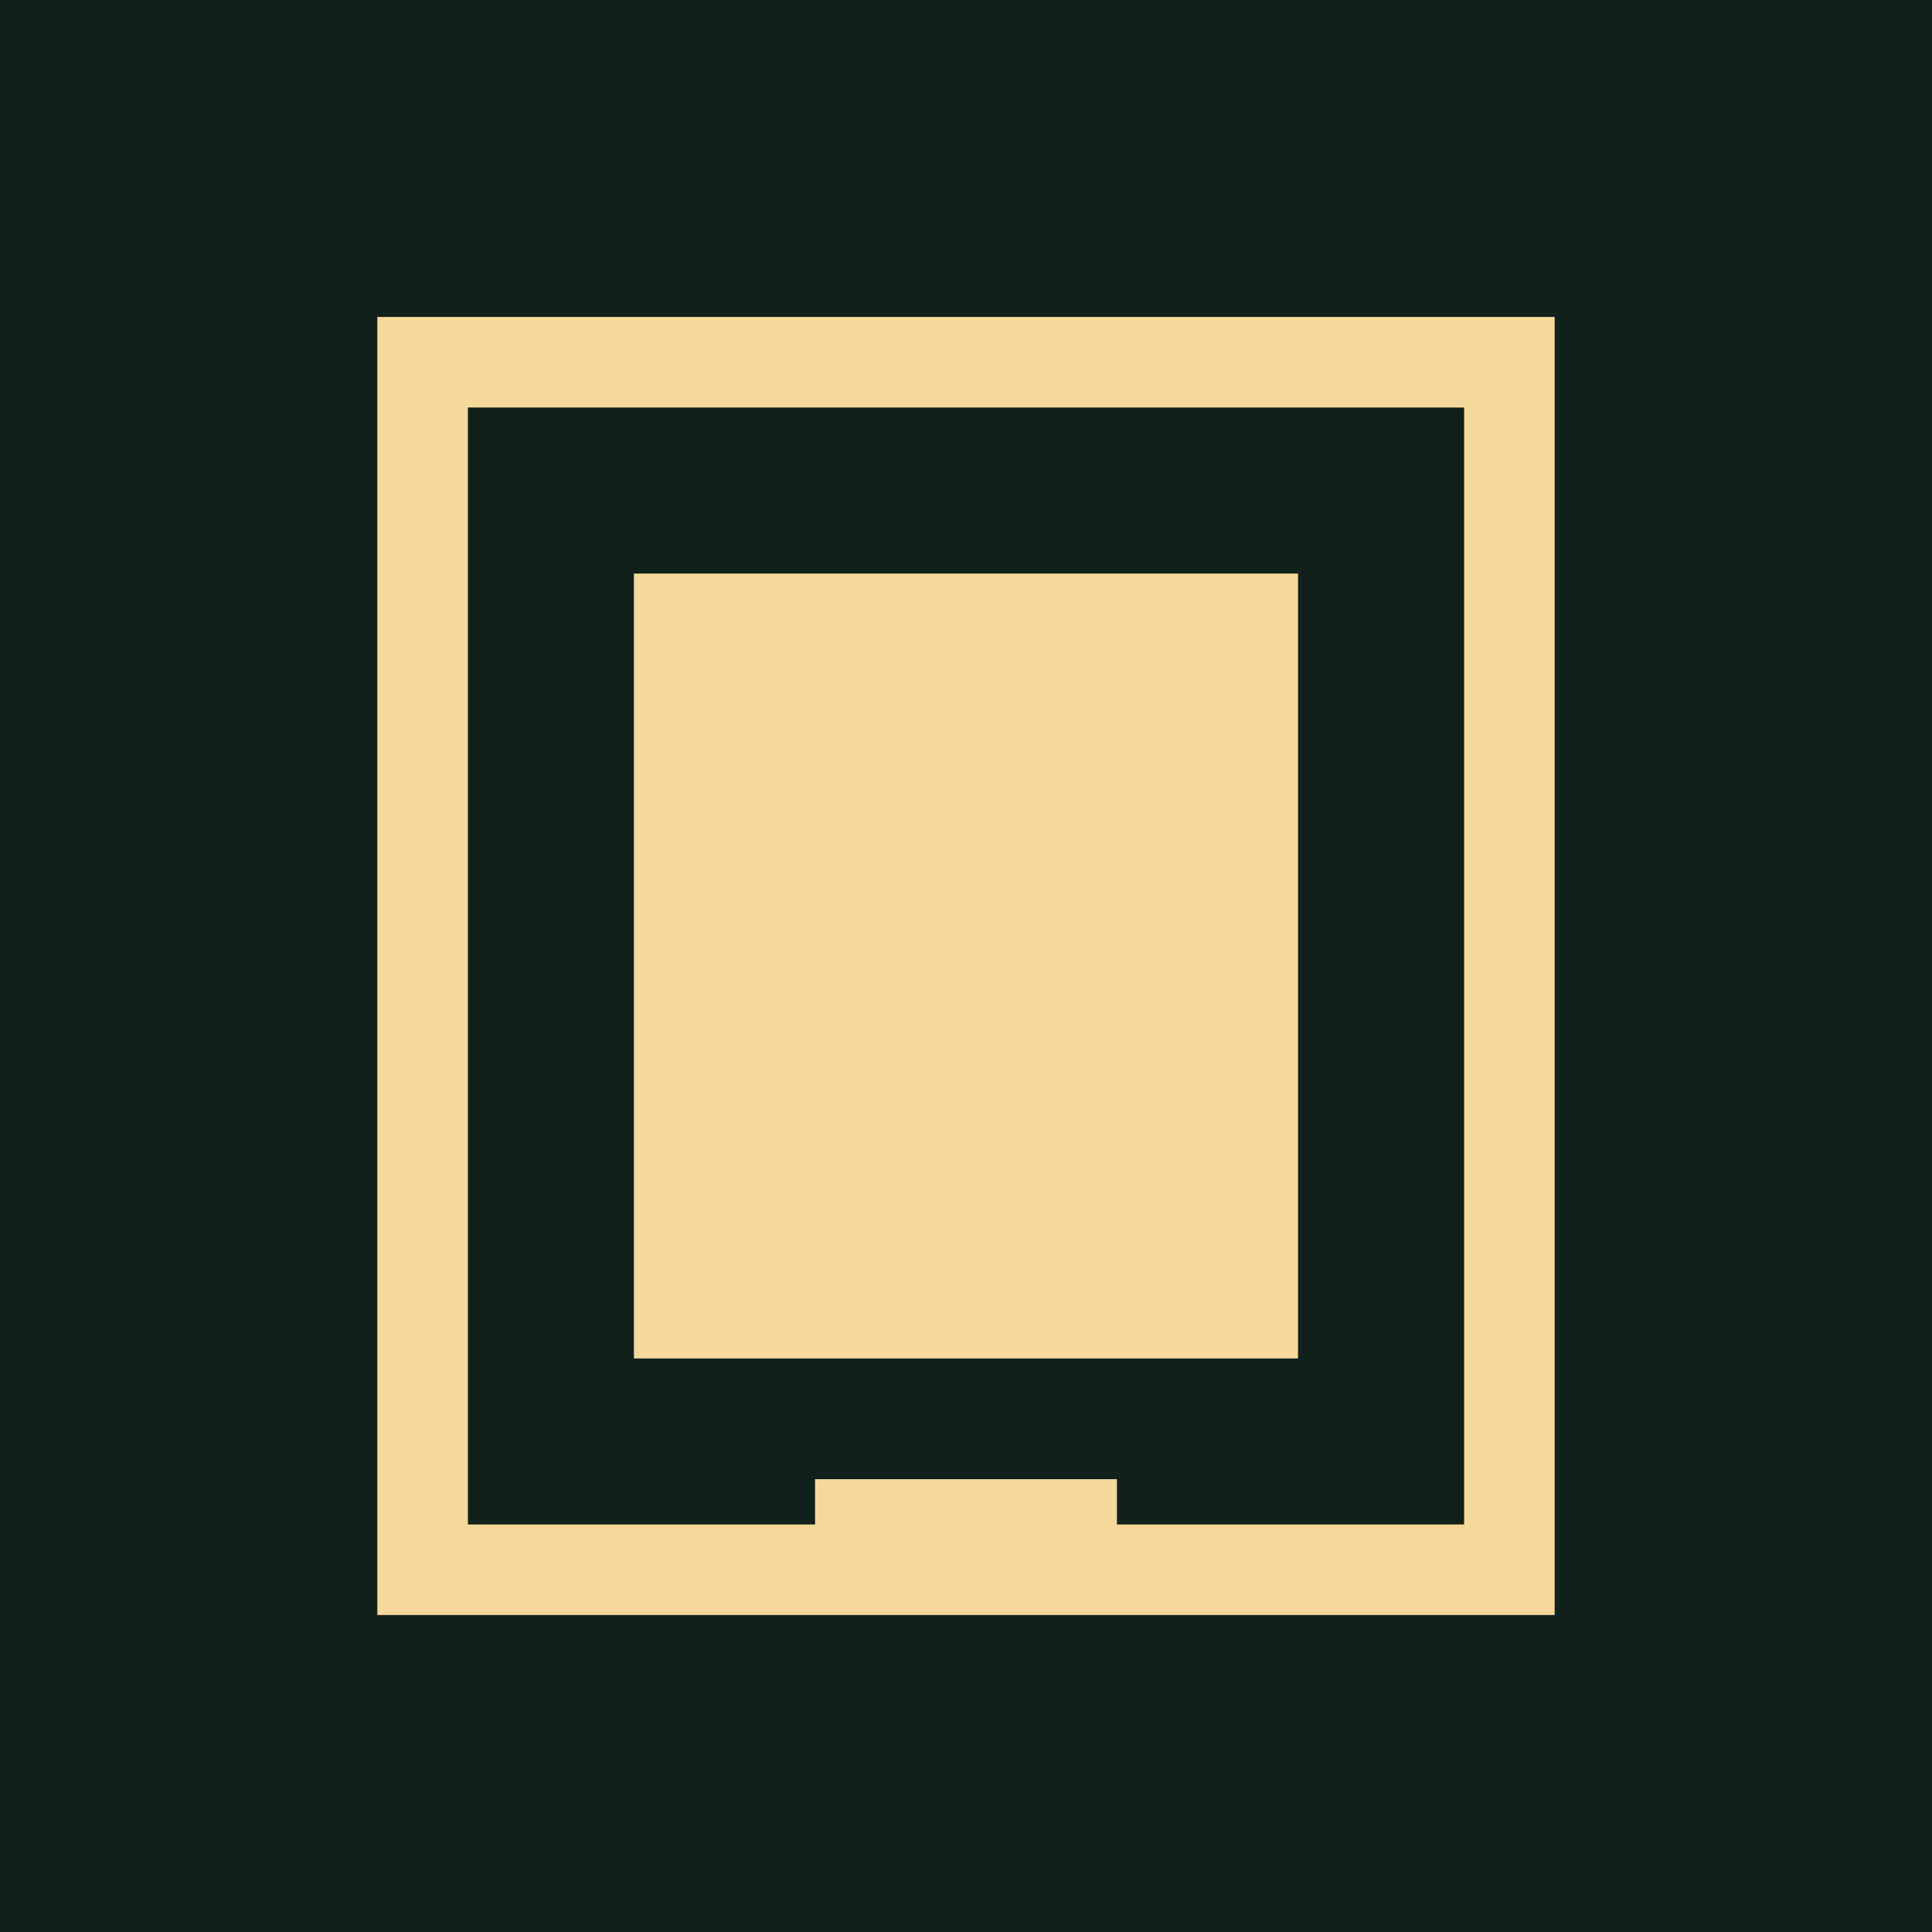
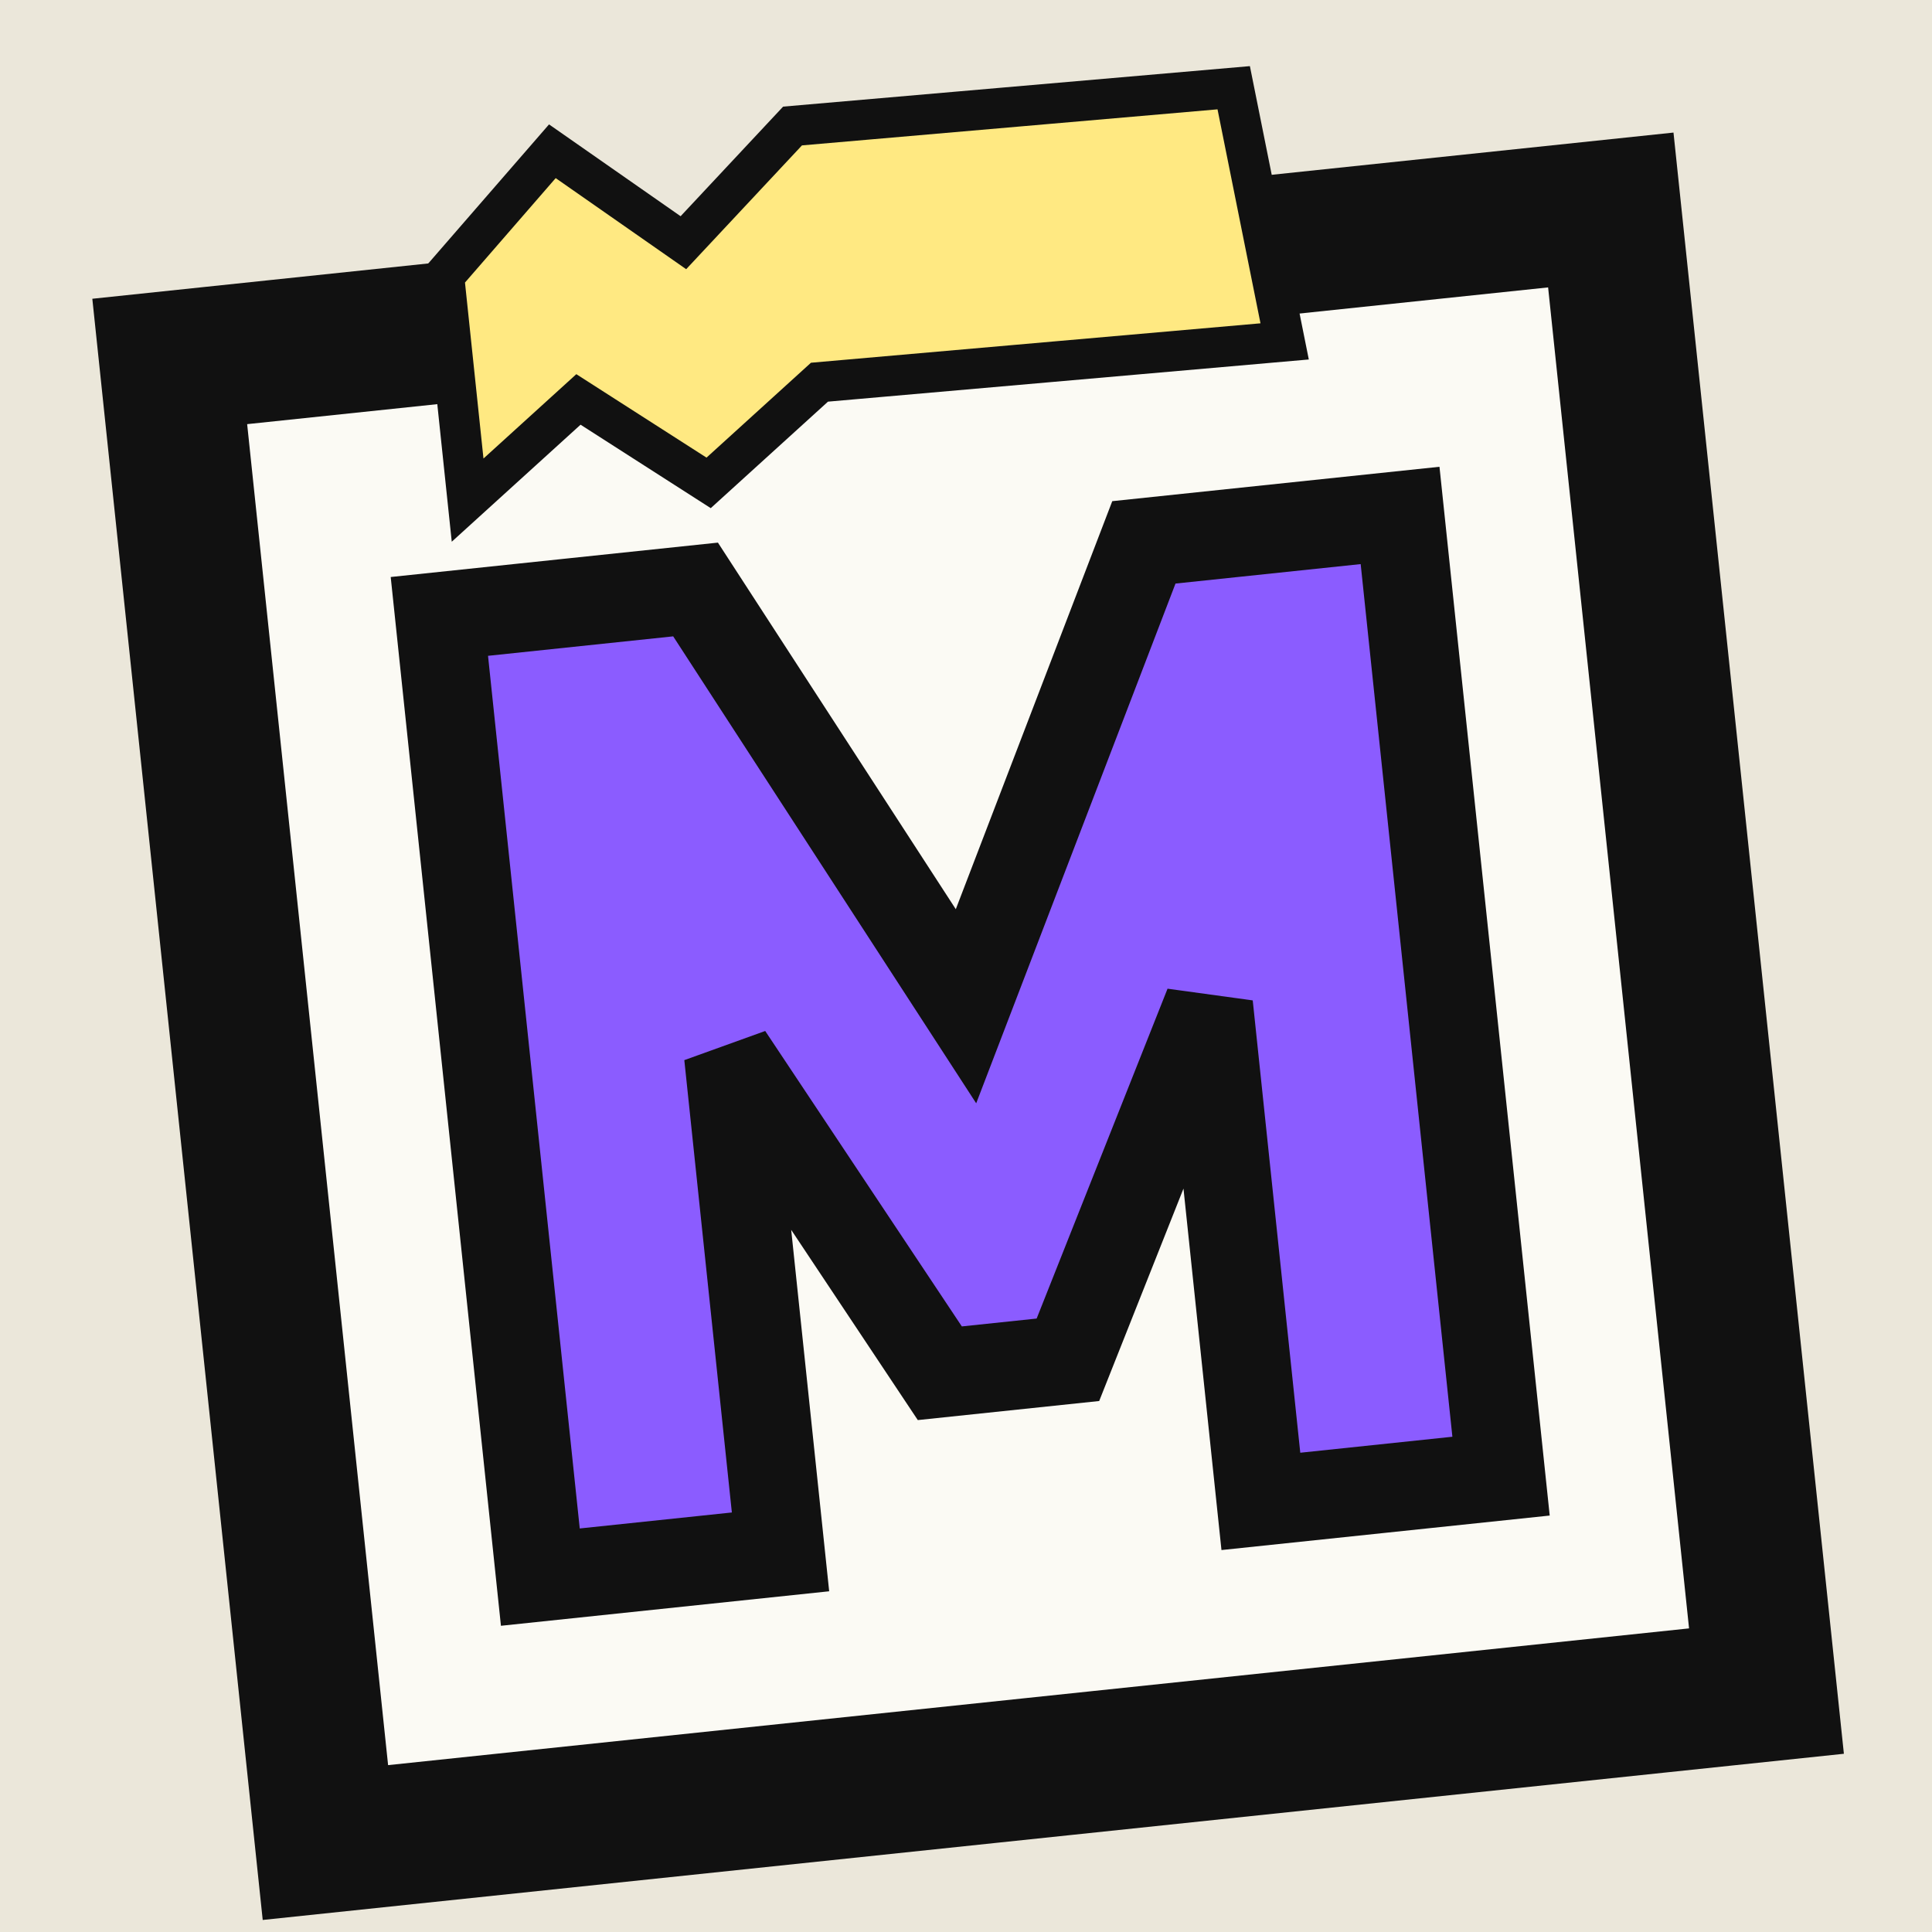
- <svg xmlns="http://www.w3.org/2000/svg" viewBox="0 0 64 64">
-   <rect width="64" height="64" fill="#13211c" />
-   <rect x="14" y="12" width="36" height="40" fill="none" stroke="#f4d99a" stroke-width="3" />
-   <rect x="21" y="19" width="22" height="26" fill="#f4d99a" />
-   <rect x="27" y="49" width="10" height="3" fill="#f4d99a" />
+ <svg xmlns="http://www.w3.org/2000/svg" viewBox="0 0 48 48">
+   <rect width="48" height="48" fill="#ebe7da" />
+   <g transform="rotate(-6 24 25)">
+     <rect x="6" y="7" width="36" height="37" fill="#fbfaf4" stroke="#111" stroke-width="3.5" />
+     <path d="M12 38 V14 H18.4 L24 25 L29.6 14 H36 V38 H30 V25.6 L25.6 34 H22.4 L18 25.6 V38 Z" fill="#8b5cff" stroke="#111" stroke-width="2.2" />
+     <path d="M13 5.6 L16 2.8 L19 5.4 L22 2.8 L33 3 L33.6 9.4 L22 9.2 L19 11.4 L16 9 L13 11.2 Z" fill="#ffe982" stroke="#111" stroke-width="1" />
+   </g>
</svg>
